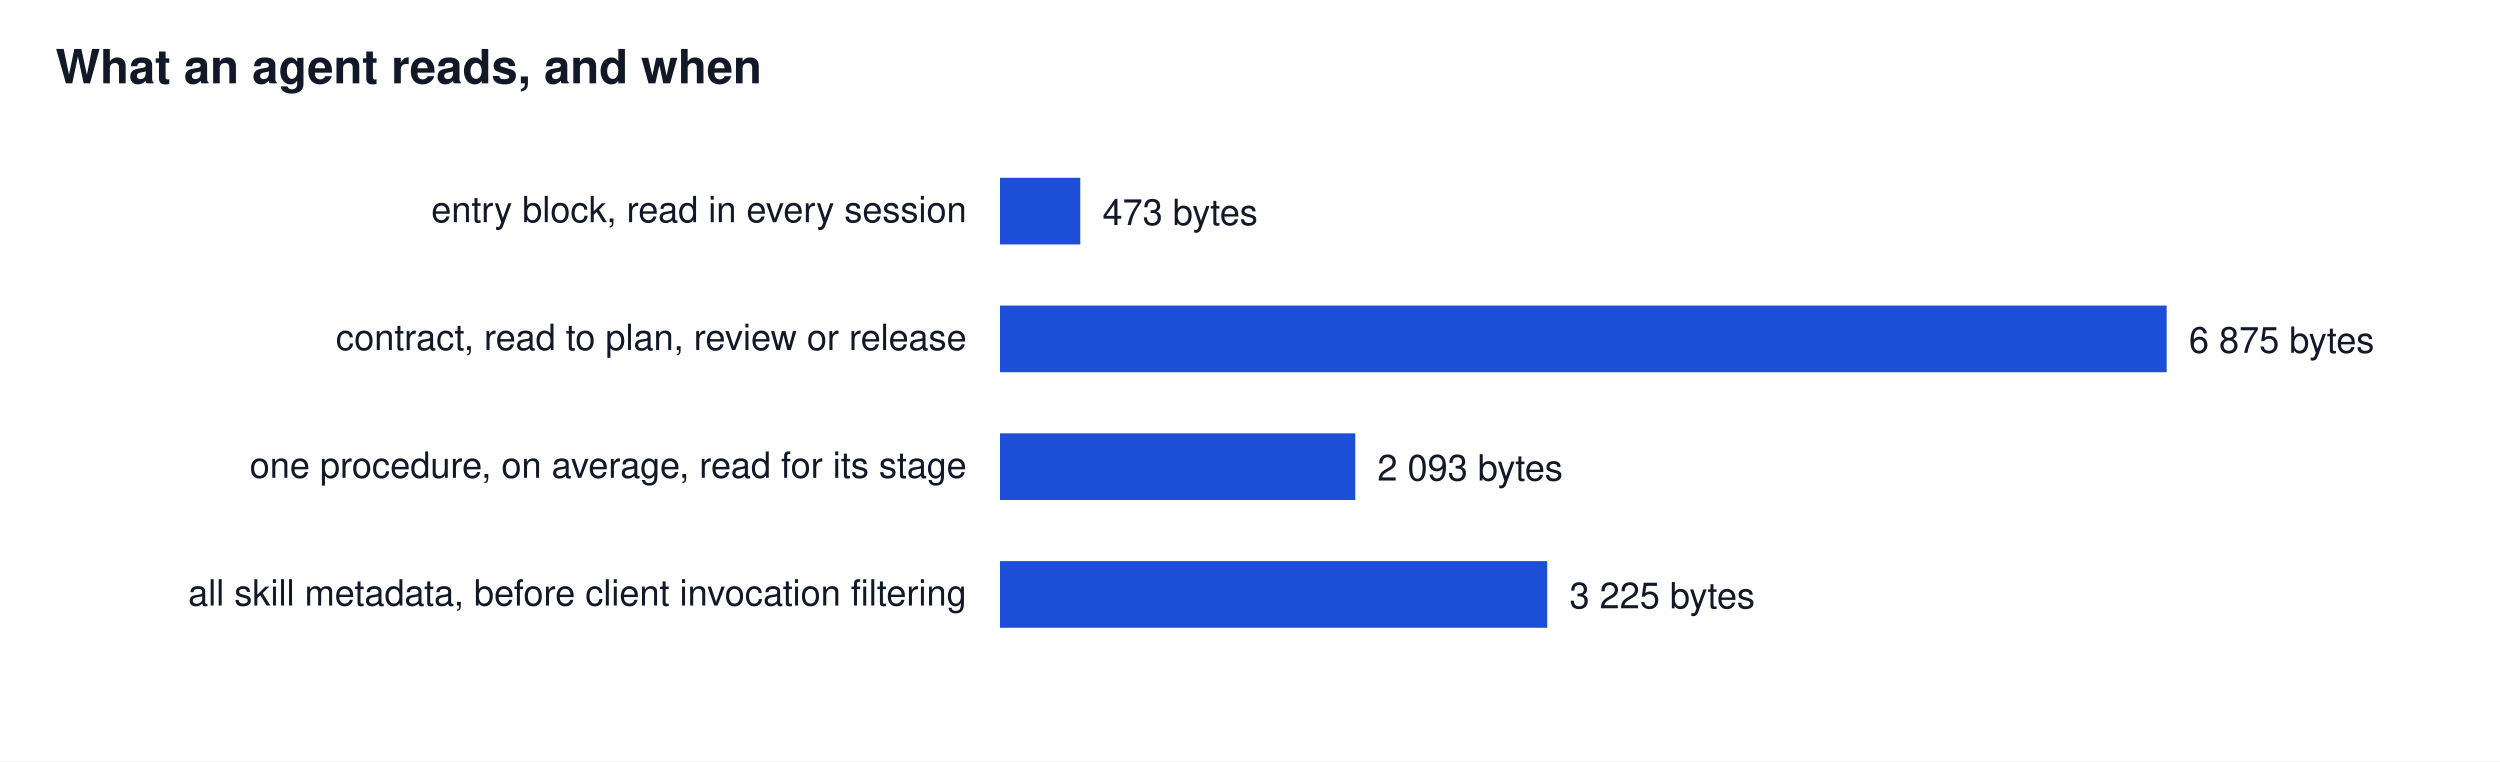
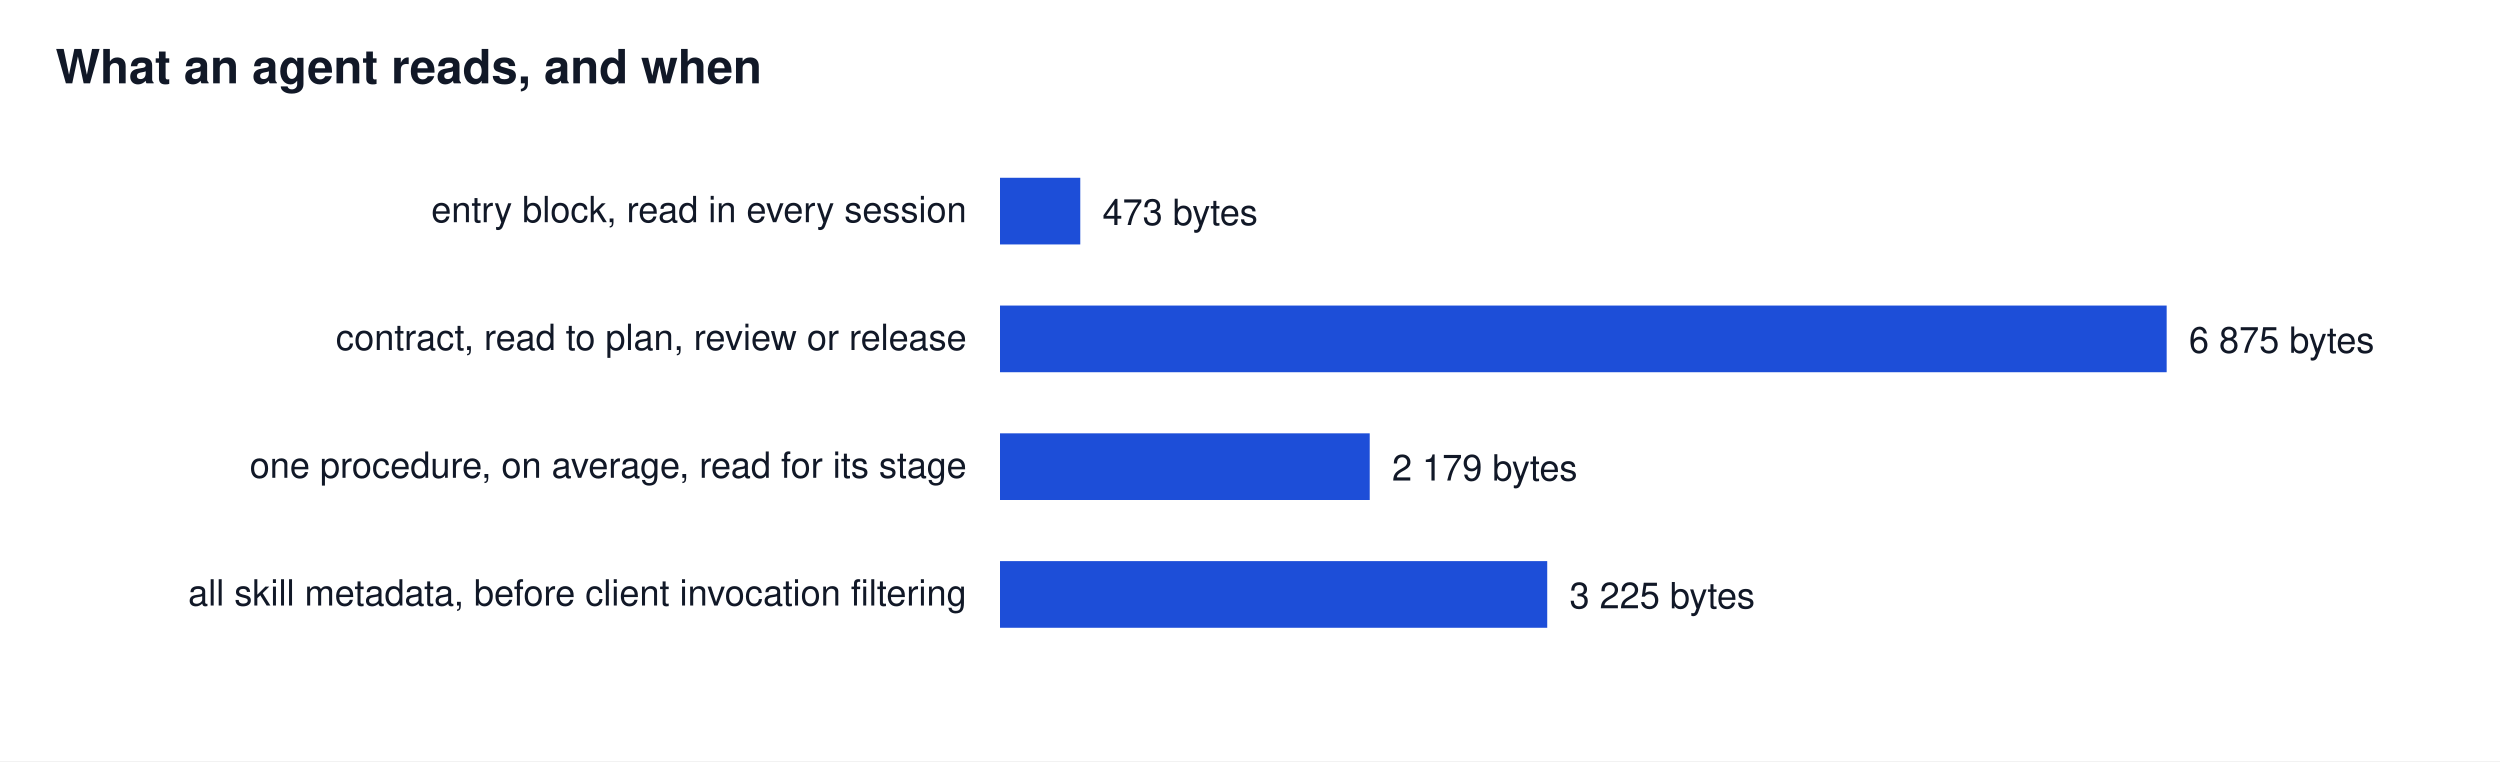
<svg xmlns="http://www.w3.org/2000/svg" viewBox="0 0 900 274" width="900" height="274" role="img" aria-labelledby="title desc" font-family="Helvetica, Arial, sans-serif">
  <rect width="900" height="274" fill="#ffffff" />
  <text x="20" y="30" font-size="17" text-anchor="start" fill="#111827" font-weight="bold">What an agent reads, and when</text>
  <text x="348" y="80" font-size="13" text-anchor="end" fill="#111827" font-weight="normal">entry block, read in every session</text>
  <rect x="360" y="64" width="28.9" height="24" fill="#1d4ed8" />
  <text x="396.896" y="81" font-size="13" text-anchor="start" fill="#111827" font-weight="normal">473 bytes</text>
  <text x="348" y="126" font-size="13" text-anchor="end" fill="#111827" font-weight="normal">contract, read to plan, review or release</text>
  <rect x="360" y="110" width="420.0" height="24" fill="#1d4ed8" />
  <text x="788.0" y="127" font-size="13" text-anchor="start" fill="#111827" font-weight="normal">6 875 bytes</text>
  <text x="348" y="172" font-size="13" text-anchor="end" fill="#111827" font-weight="normal">one procedure, on average, read for its stage</text>
-   <rect x="360" y="156" width="127.9" height="24" fill="#1d4ed8" />
-   <text x="495.863" y="173" font-size="13" text-anchor="start" fill="#111827" font-weight="normal">2 093 bytes</text>
+   <rect x="360" y="156" width="133.1" height="24" fill="#1d4ed8" />
+   <text x="501.117" y="173" font-size="13" text-anchor="start" fill="#111827" font-weight="normal">2 179 bytes</text>
  <text x="348" y="218" font-size="13" text-anchor="end" fill="#111827" font-weight="normal">all skill metadata, before client invocation filtering</text>
  <rect x="360" y="202" width="197.0" height="24" fill="#1d4ed8" />
  <text x="565.018" y="219" font-size="13" text-anchor="start" fill="#111827" font-weight="normal">3 225 bytes</text>
</svg>
